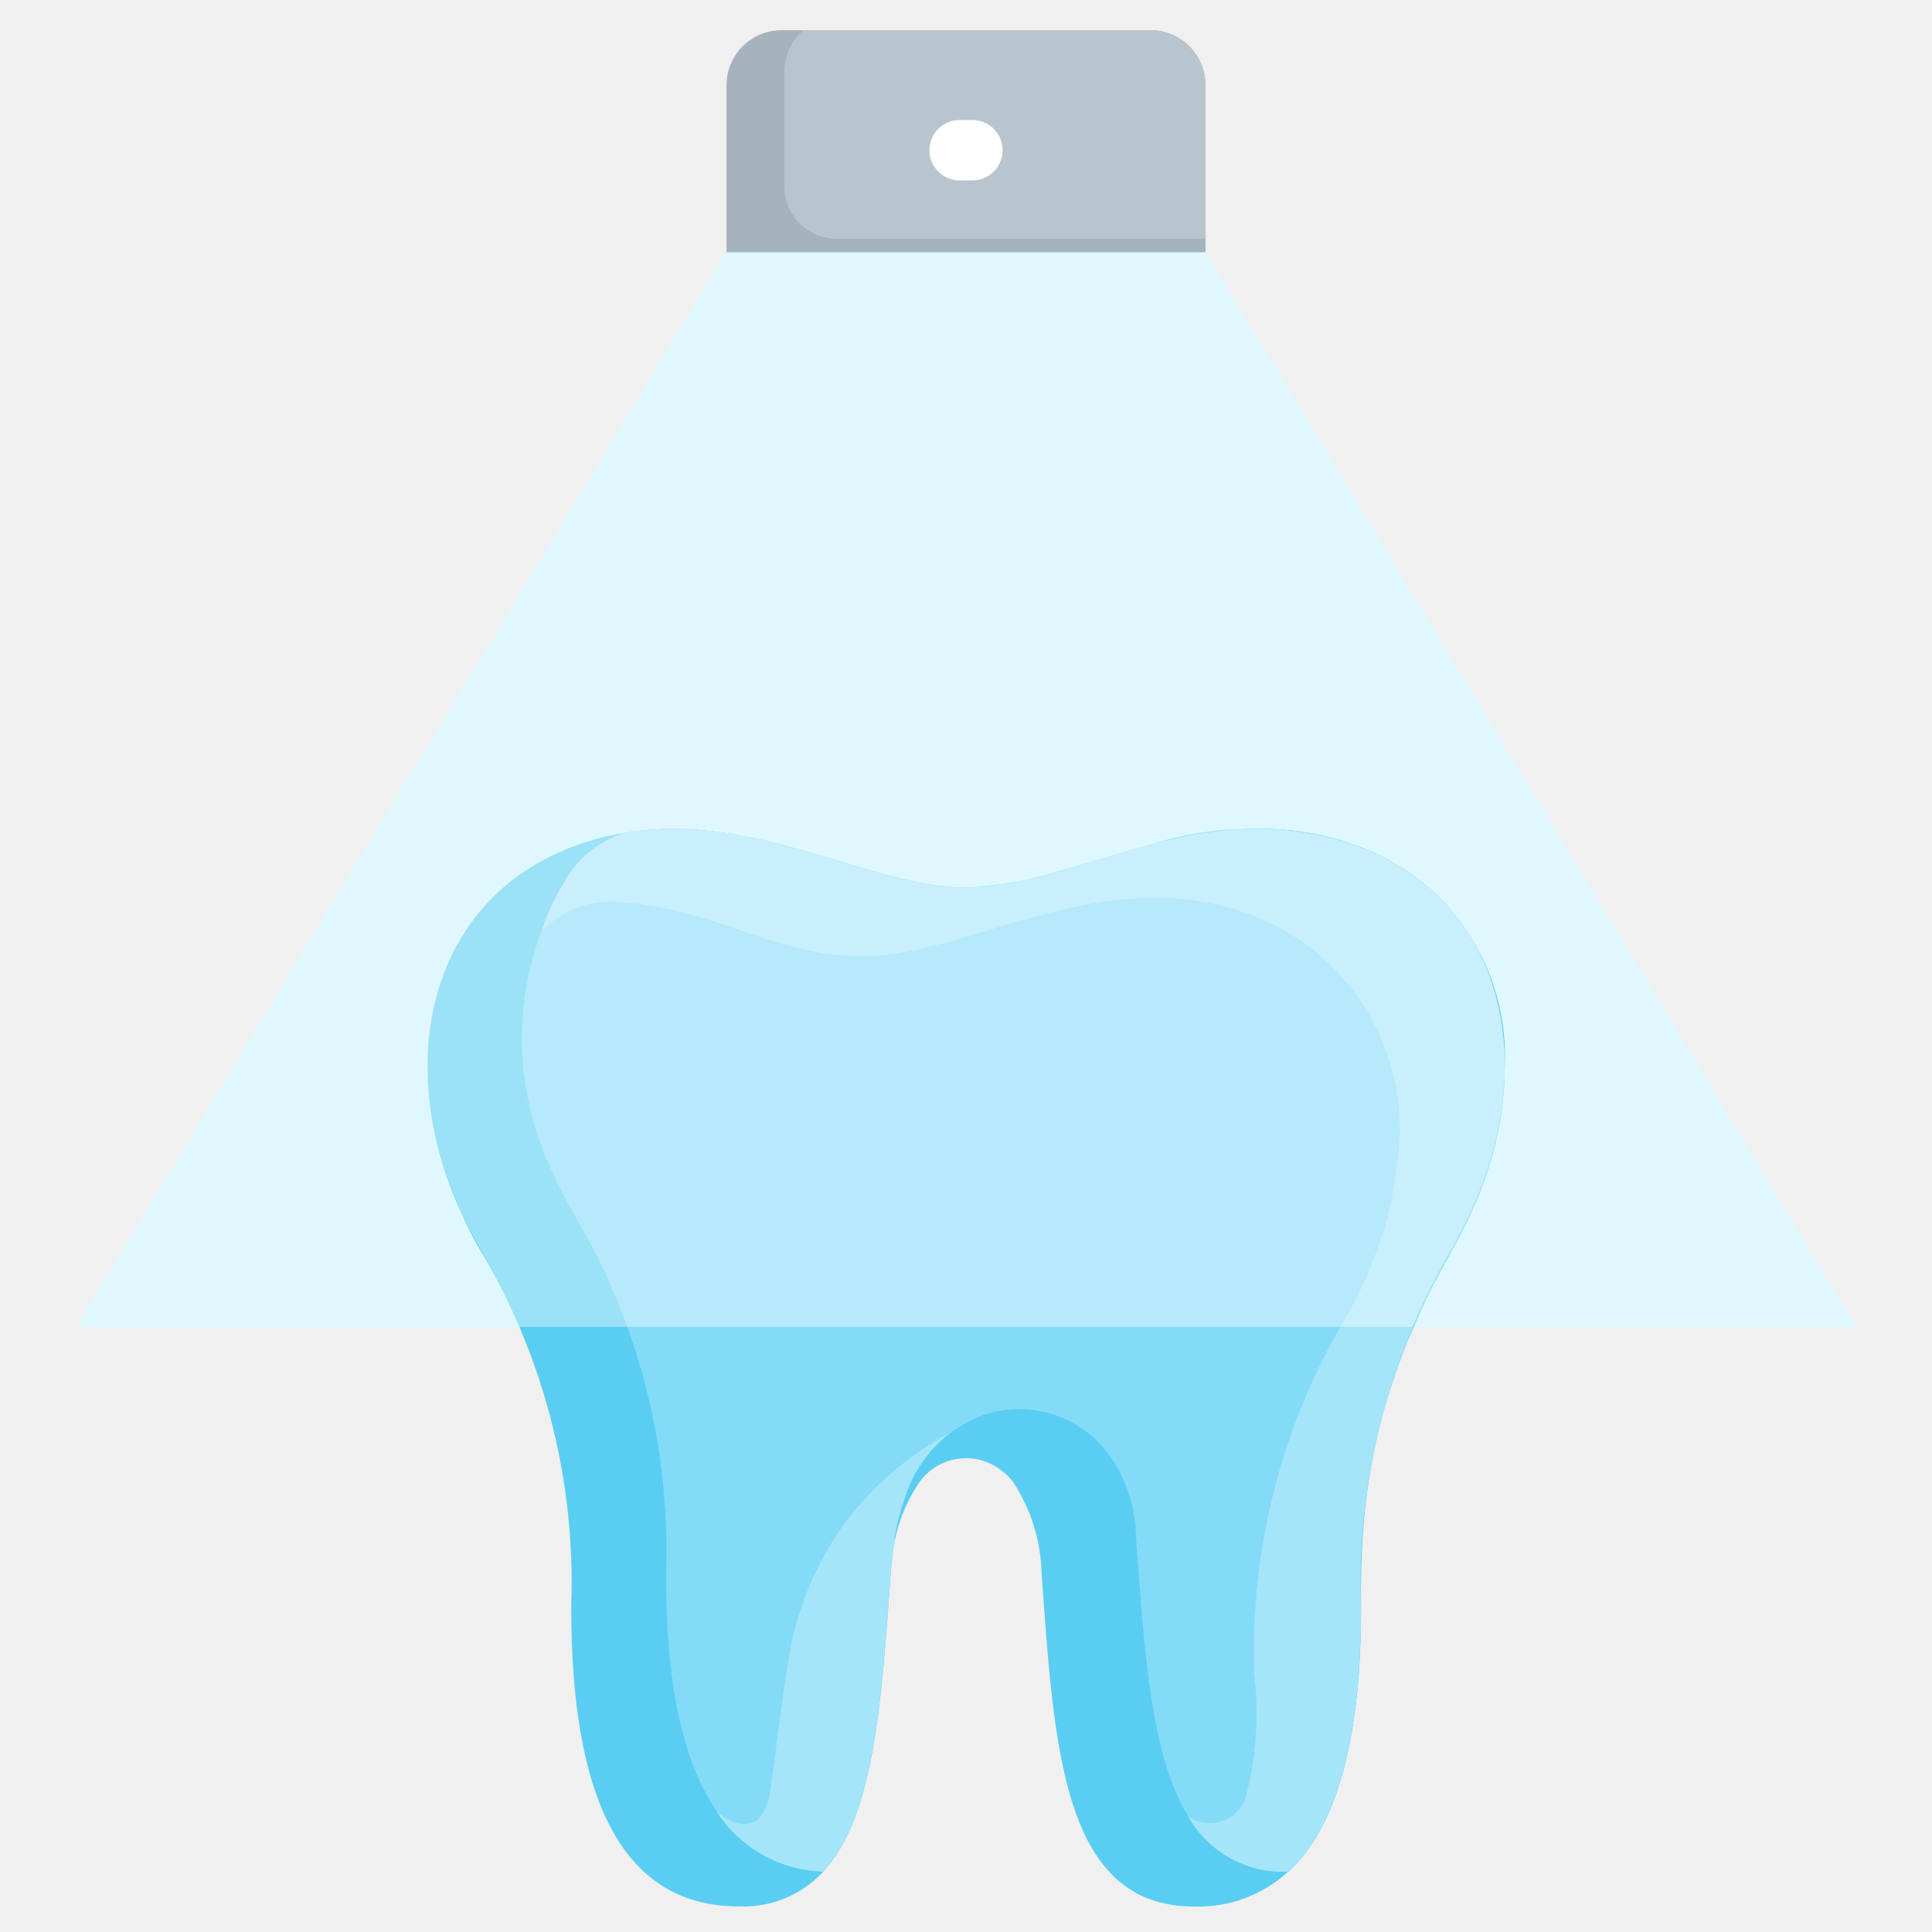
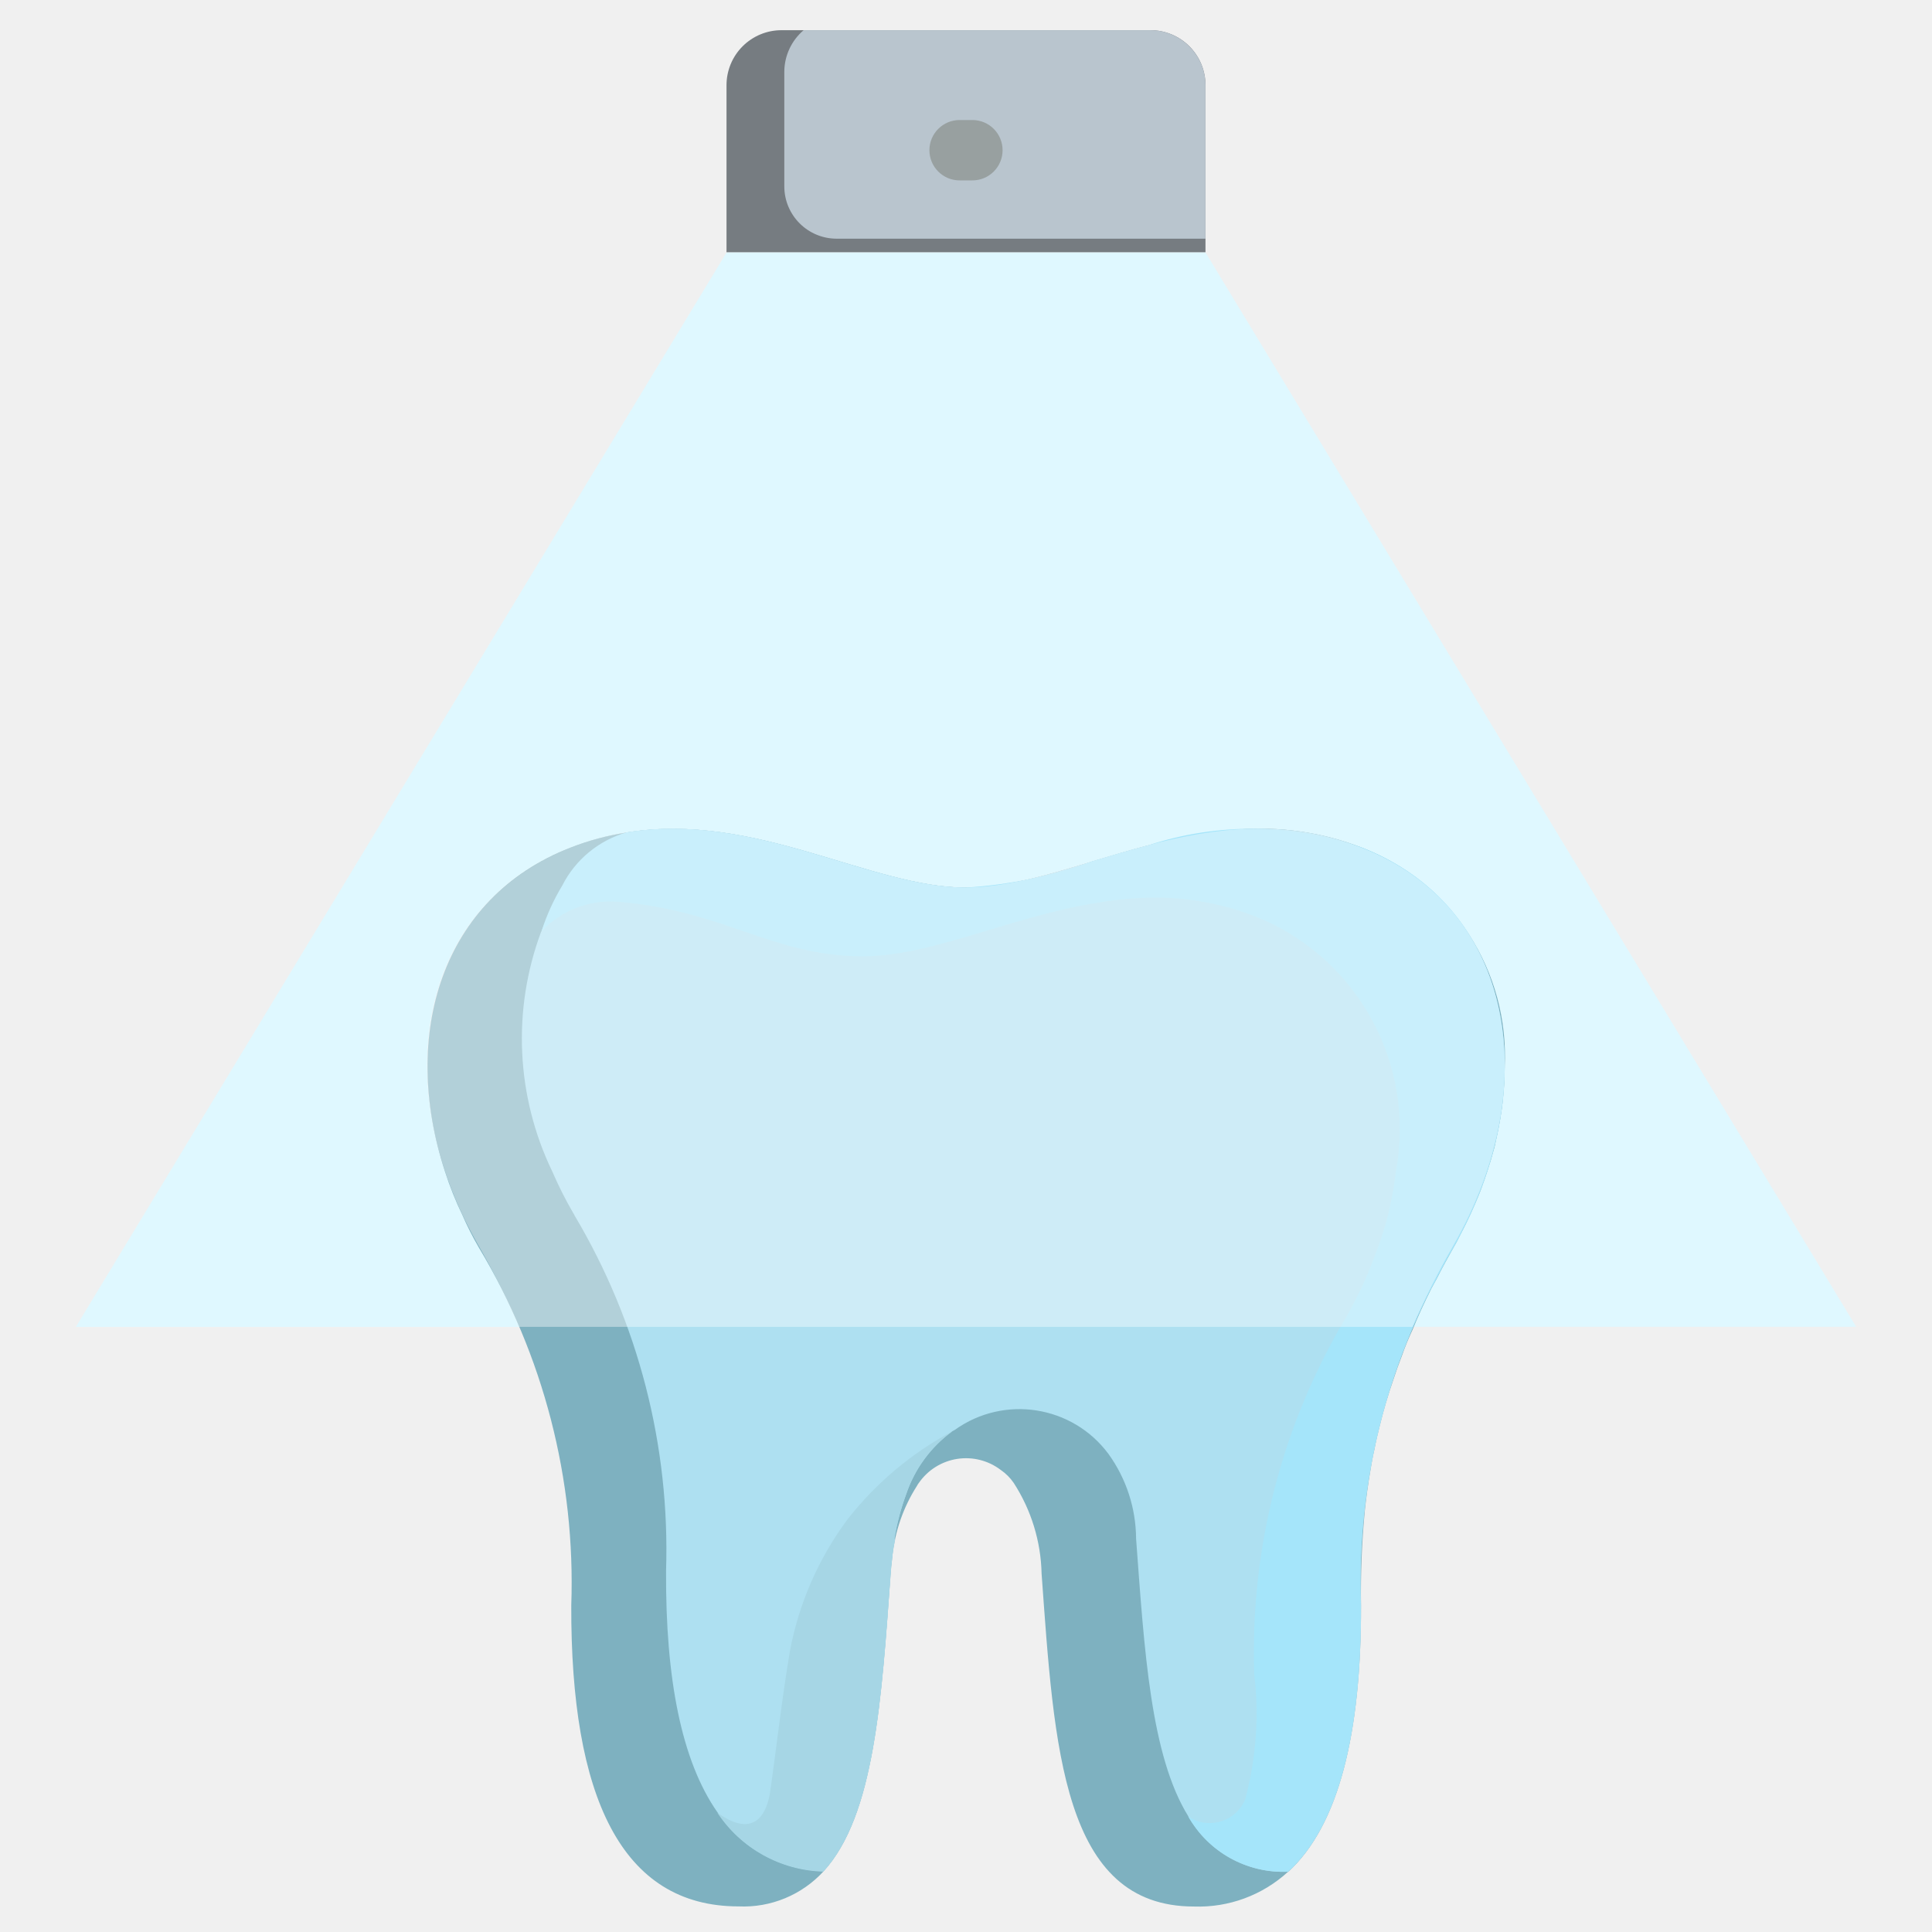
<svg xmlns="http://www.w3.org/2000/svg" data-name="Layer 6" viewBox="0 0 48 48">
-   <path fill="#a6b3be" d="M29.95,2.12V6.27H18.05V2.12A1.366,1.366,0,0,1,19.42.75h9.16A1.366,1.366,0,0,1,29.95,2.12Z" />
+   <path fill="#767c81" d="M29.95,2.12V6.27H18.05V2.12A1.366,1.366,0,0,1,19.42.75h9.16A1.366,1.366,0,0,1,29.95,2.12Z" />
  <path fill="#b9c5ce" d="M29.95,2.12V5.93H20.786a1.3,1.3,0,0,1-1.3-1.3V1.78a1.364,1.364,0,0,1,.48-1.03H28.58A1.37,1.37,0,0,1,29.95,2.12Z" />
  <path fill="#dff8ff" d="M11.888,30.939c-2.267-3.953-1.511-8.4,2.277-9.877s7.1.986,9.835.986,6.056-2.474,9.835-.986,4.544,5.924,2.277,9.877A20.286,20.286,0,0,0,35.1,32.964l0,0H46.116L29.951,6.273h-11.9L1.884,32.968H12.907l0,0A20.286,20.286,0,0,0,11.888,30.939Z" />
-   <path fill="#fff" d="M24.159,4.482h-.318a.75.75,0,0,1,0-1.5h.318a.75.75,0,0,1,0,1.5Z" />
-   <path fill="#59cef2" d="M37.384,26.516c0,.175-.007.35-.022.525s-.029.372-.058.554c-.022.146-.044.285-.073.431s-.066.321-.1.474a.649.649,0,0,0-.022.073c-.044.168-.095.335-.153.51-.044.139-.095.278-.146.423-.022.059-.044.124-.073.19-.059.146-.124.292-.19.438-.08.175-.16.343-.255.518-.051.109-.11.226-.175.335-.153.27-.3.54-.431.8-.043.08-.087.153-.124.226-.175.35-.335.693-.466,1.022a6.622,6.622,0,0,0-.263.641q-.12.307-.219.613c-.131.379-.241.751-.328,1.109-.051.2-.1.408-.139.613-.043.182-.073.357-.1.525s-.058.343-.08.518-.044.321-.058.474a21.682,21.682,0,0,0-.095,2.363c.007,3.18-.554,5.463-1.809,6.616h-.007a3.29,3.29,0,0,1-2.334.86c-3.268,0-3.472-3.946-3.786-8.271a4.318,4.318,0,0,0-.693-2.254,1.24,1.24,0,0,0-.321-.321,1.425,1.425,0,0,0-2.035.321.539.539,0,0,0-.044.066c0,.007,0,.007-.007.014a4,4,0,0,0-.606,1.736.191.191,0,0,1-.007.059v.014c-.014.117-.029.241-.036.365-.226,3.1-.394,6.01-1.671,7.4a2.7,2.7,0,0,1-2.108.868c-2.917,0-4.172-2.735-4.157-7.476a16.19,16.19,0,0,0-2.3-8.9,7.8,7.8,0,0,1-.4-.788,8.547,8.547,0,0,1-.438-1.094c-1.116-3.413-.08-6.8,3.115-8.045a6.506,6.506,0,0,1,1.407-.379c3.2-.518,6.047,1.371,8.432,1.371a4.414,4.414,0,0,0,.533-.029c.095-.008.182-.022.277-.037,1.284-.182,2.691-.758,4.209-1.108.167-.037.335-.073.5-.1.087-.021.175-.036.27-.051a4.255,4.255,0,0,1,.445-.065c.036-.008.065-.008.1-.015.124-.014.255-.029.386-.036a6.969,6.969,0,0,1,3.115.452A5.55,5.55,0,0,1,37.384,26.516Z" />
-   <path fill="#84dbf8" d="M36.115,30.987a16.128,16.128,0,0,0-2.3,8.9c.007,3.18-.554,5.463-1.809,6.616h-.007a2.709,2.709,0,0,1-2.473-1.372c-.941-1.517-1.094-4.128-1.3-6.9a3.636,3.636,0,0,0-.686-2.108,2.756,2.756,0,0,0-3.815-.6.626.626,0,0,1-.066.037,3.192,3.192,0,0,0-1.145,1.56,6.306,6.306,0,0,0-.291,1.1c-.022.131-.037.27-.052.43a.191.191,0,0,1-.007.059c-.014.116-.029.248-.036.379-.226,3.1-.394,6.01-1.671,7.4a3.227,3.227,0,0,1-2.633-1.466l-.007-.007c-.883-1.269-1.284-3.3-1.269-5.988A16.244,16.244,0,0,0,14.276,30.2a.327.327,0,0,0-.036-.065,9.718,9.718,0,0,1-.518-1.029,7.593,7.593,0,0,1-.277-5.959l.007-.007a4.8,4.8,0,0,1,.438-.832,4.978,4.978,0,0,1,1.677-1.626c3.2-.518,6.047,1.371,8.432,1.371,2.736,0,6.062-2.473,9.84-.992S38.376,27.012,36.115,30.987Z" />
-   <path fill="#a5e5fa" d="M23.659,35.561a3.192,3.192,0,0,0-1.145,1.562,5.685,5.685,0,0,0-.295,1.1c.007.007.014.022.021.029-.028.129-.05.259-.072.4a.209.209,0,0,1-.007.065c-.014.115-.029.244-.036.374-.223,3.1-.4,6.012-1.67,7.409a3.266,3.266,0,0,1-2.636-1.469c.98.713,1.246-.072,1.311-.489.166-1.145.277-2.207.493-3.51a7.941,7.941,0,0,1,1.436-3.287A8.214,8.214,0,0,1,23.659,35.561Z" />
+   <path fill="#98a0a0" d="M24.159,4.482h-.318a.75.75,0,0,1,0-1.5h.318a.75.75,0,0,1,0,1.5Z" />
+   <path fill="#7eb1c0" d="M37.384,26.516c0,.175-.007.35-.022.525s-.029.372-.058.554c-.022.146-.044.285-.073.431s-.066.321-.1.474a.649.649,0,0,0-.022.073c-.044.168-.095.335-.153.51-.044.139-.095.278-.146.423-.022.059-.044.124-.073.19-.059.146-.124.292-.19.438-.08.175-.16.343-.255.518-.051.109-.11.226-.175.335-.153.27-.3.54-.431.8-.043.08-.087.153-.124.226-.175.35-.335.693-.466,1.022a6.622,6.622,0,0,0-.263.641q-.12.307-.219.613c-.131.379-.241.751-.328,1.109-.051.2-.1.408-.139.613-.043.182-.073.357-.1.525s-.058.343-.08.518-.044.321-.058.474a21.682,21.682,0,0,0-.095,2.363c.007,3.18-.554,5.463-1.809,6.616h-.007a3.29,3.29,0,0,1-2.334.86c-3.268,0-3.472-3.946-3.786-8.271a4.318,4.318,0,0,0-.693-2.254,1.24,1.24,0,0,0-.321-.321,1.425,1.425,0,0,0-2.035.321.539.539,0,0,0-.044.066c0,.007,0,.007-.007.014a4,4,0,0,0-.606,1.736.191.191,0,0,1-.007.059v.014c-.014.117-.029.241-.036.365-.226,3.1-.394,6.01-1.671,7.4a2.7,2.7,0,0,1-2.108.868c-2.917,0-4.172-2.735-4.157-7.476a16.19,16.19,0,0,0-2.3-8.9,7.8,7.8,0,0,1-.4-.788,8.547,8.547,0,0,1-.438-1.094c-1.116-3.413-.08-6.8,3.115-8.045a6.506,6.506,0,0,1,1.407-.379c3.2-.518,6.047,1.371,8.432,1.371a4.414,4.414,0,0,0,.533-.029c.095-.008.182-.022.277-.037,1.284-.182,2.691-.758,4.209-1.108.167-.037.335-.073.5-.1.087-.021.175-.036.27-.051a4.255,4.255,0,0,1,.445-.065c.036-.008.065-.008.1-.015.124-.014.255-.029.386-.036a6.969,6.969,0,0,1,3.115.452A5.55,5.55,0,0,1,37.384,26.516Z" />
+   <path fill="#aee0f1" d="M36.115,30.987a16.128,16.128,0,0,0-2.3,8.9c.007,3.18-.554,5.463-1.809,6.616h-.007a2.709,2.709,0,0,1-2.473-1.372c-.941-1.517-1.094-4.128-1.3-6.9a3.636,3.636,0,0,0-.686-2.108,2.756,2.756,0,0,0-3.815-.6.626.626,0,0,1-.066.037,3.192,3.192,0,0,0-1.145,1.56,6.306,6.306,0,0,0-.291,1.1c-.022.131-.037.27-.052.43a.191.191,0,0,1-.007.059c-.014.116-.029.248-.036.379-.226,3.1-.394,6.01-1.671,7.4a3.227,3.227,0,0,1-2.633-1.466l-.007-.007c-.883-1.269-1.284-3.3-1.269-5.988A16.244,16.244,0,0,0,14.276,30.2a.327.327,0,0,0-.036-.065,9.718,9.718,0,0,1-.518-1.029,7.593,7.593,0,0,1-.277-5.959l.007-.007a4.8,4.8,0,0,1,.438-.832,4.978,4.978,0,0,1,1.677-1.626c3.2-.518,6.047,1.371,8.432,1.371,2.736,0,6.062-2.473,9.84-.992S38.376,27.012,36.115,30.987Z" />
+   <path fill="#a6d6e5" d="M23.659,35.561a3.192,3.192,0,0,0-1.145,1.562,5.685,5.685,0,0,0-.295,1.1c.007.007.014.022.021.029-.028.129-.05.259-.072.4a.209.209,0,0,1-.007.065c-.014.115-.029.244-.036.374-.223,3.1-.4,6.012-1.67,7.409a3.266,3.266,0,0,1-2.636-1.469c.98.713,1.246-.072,1.311-.489.166-1.145.277-2.207.493-3.51a7.941,7.941,0,0,1,1.436-3.287A8.214,8.214,0,0,1,23.659,35.561Z" />
  <path fill="#a5e5fa" d="M36.946,29.105a9.453,9.453,0,0,1-.43,1.094c-.073.154-.146.307-.226.46-.051.109-.11.219-.175.328-.1.175-.2.35-.285.518-.065.117-.124.233-.182.35l-.088.153a15.976,15.976,0,0,0-1.75,7.878c.007,3.18-.554,5.463-1.809,6.616h-.007a2.709,2.709,0,0,1-2.473-1.372.954.954,0,0,0,1.415-.423,8.245,8.245,0,0,0,.226-3.107,16.219,16.219,0,0,1,2.3-8.906,10.026,10.026,0,0,0,.671-1.43,9.465,9.465,0,0,0,.35-1.065c.029-.124.051-.24.08-.364.052-.241.088-.489.117-.73A5.689,5.689,0,0,0,31.2,22.774a6.854,6.854,0,0,0-2.451-.474,8.692,8.692,0,0,0-1.452.124c-2.2.343-4.194,1.364-5.944,1.335-2.225-.037-3.363-1.138-6.018-1.357a2.356,2.356,0,0,0-1.882.737A5.334,5.334,0,0,1,13.97,22a2.594,2.594,0,0,1,1.6-1.32c3.2-.518,6.047,1.371,8.432,1.371a11.152,11.152,0,0,0,3.122-.649c.452-.132.919-.277,1.4-.4a8.249,8.249,0,0,1,5.317.058C37.034,22.307,38.07,25.692,36.946,29.105Z" />
  <path fill="#fff" d="M33.832,21.064c-3.779-1.488-7.1.985-9.835.985s-6.055-2.473-9.834-.985-4.545,5.924-2.277,9.876A20.286,20.286,0,0,1,12.9,32.965H35.092a20.286,20.286,0,0,1,1.017-2.025C38.377,26.988,37.621,22.542,33.832,21.064Z" opacity=".4" />
</svg>
